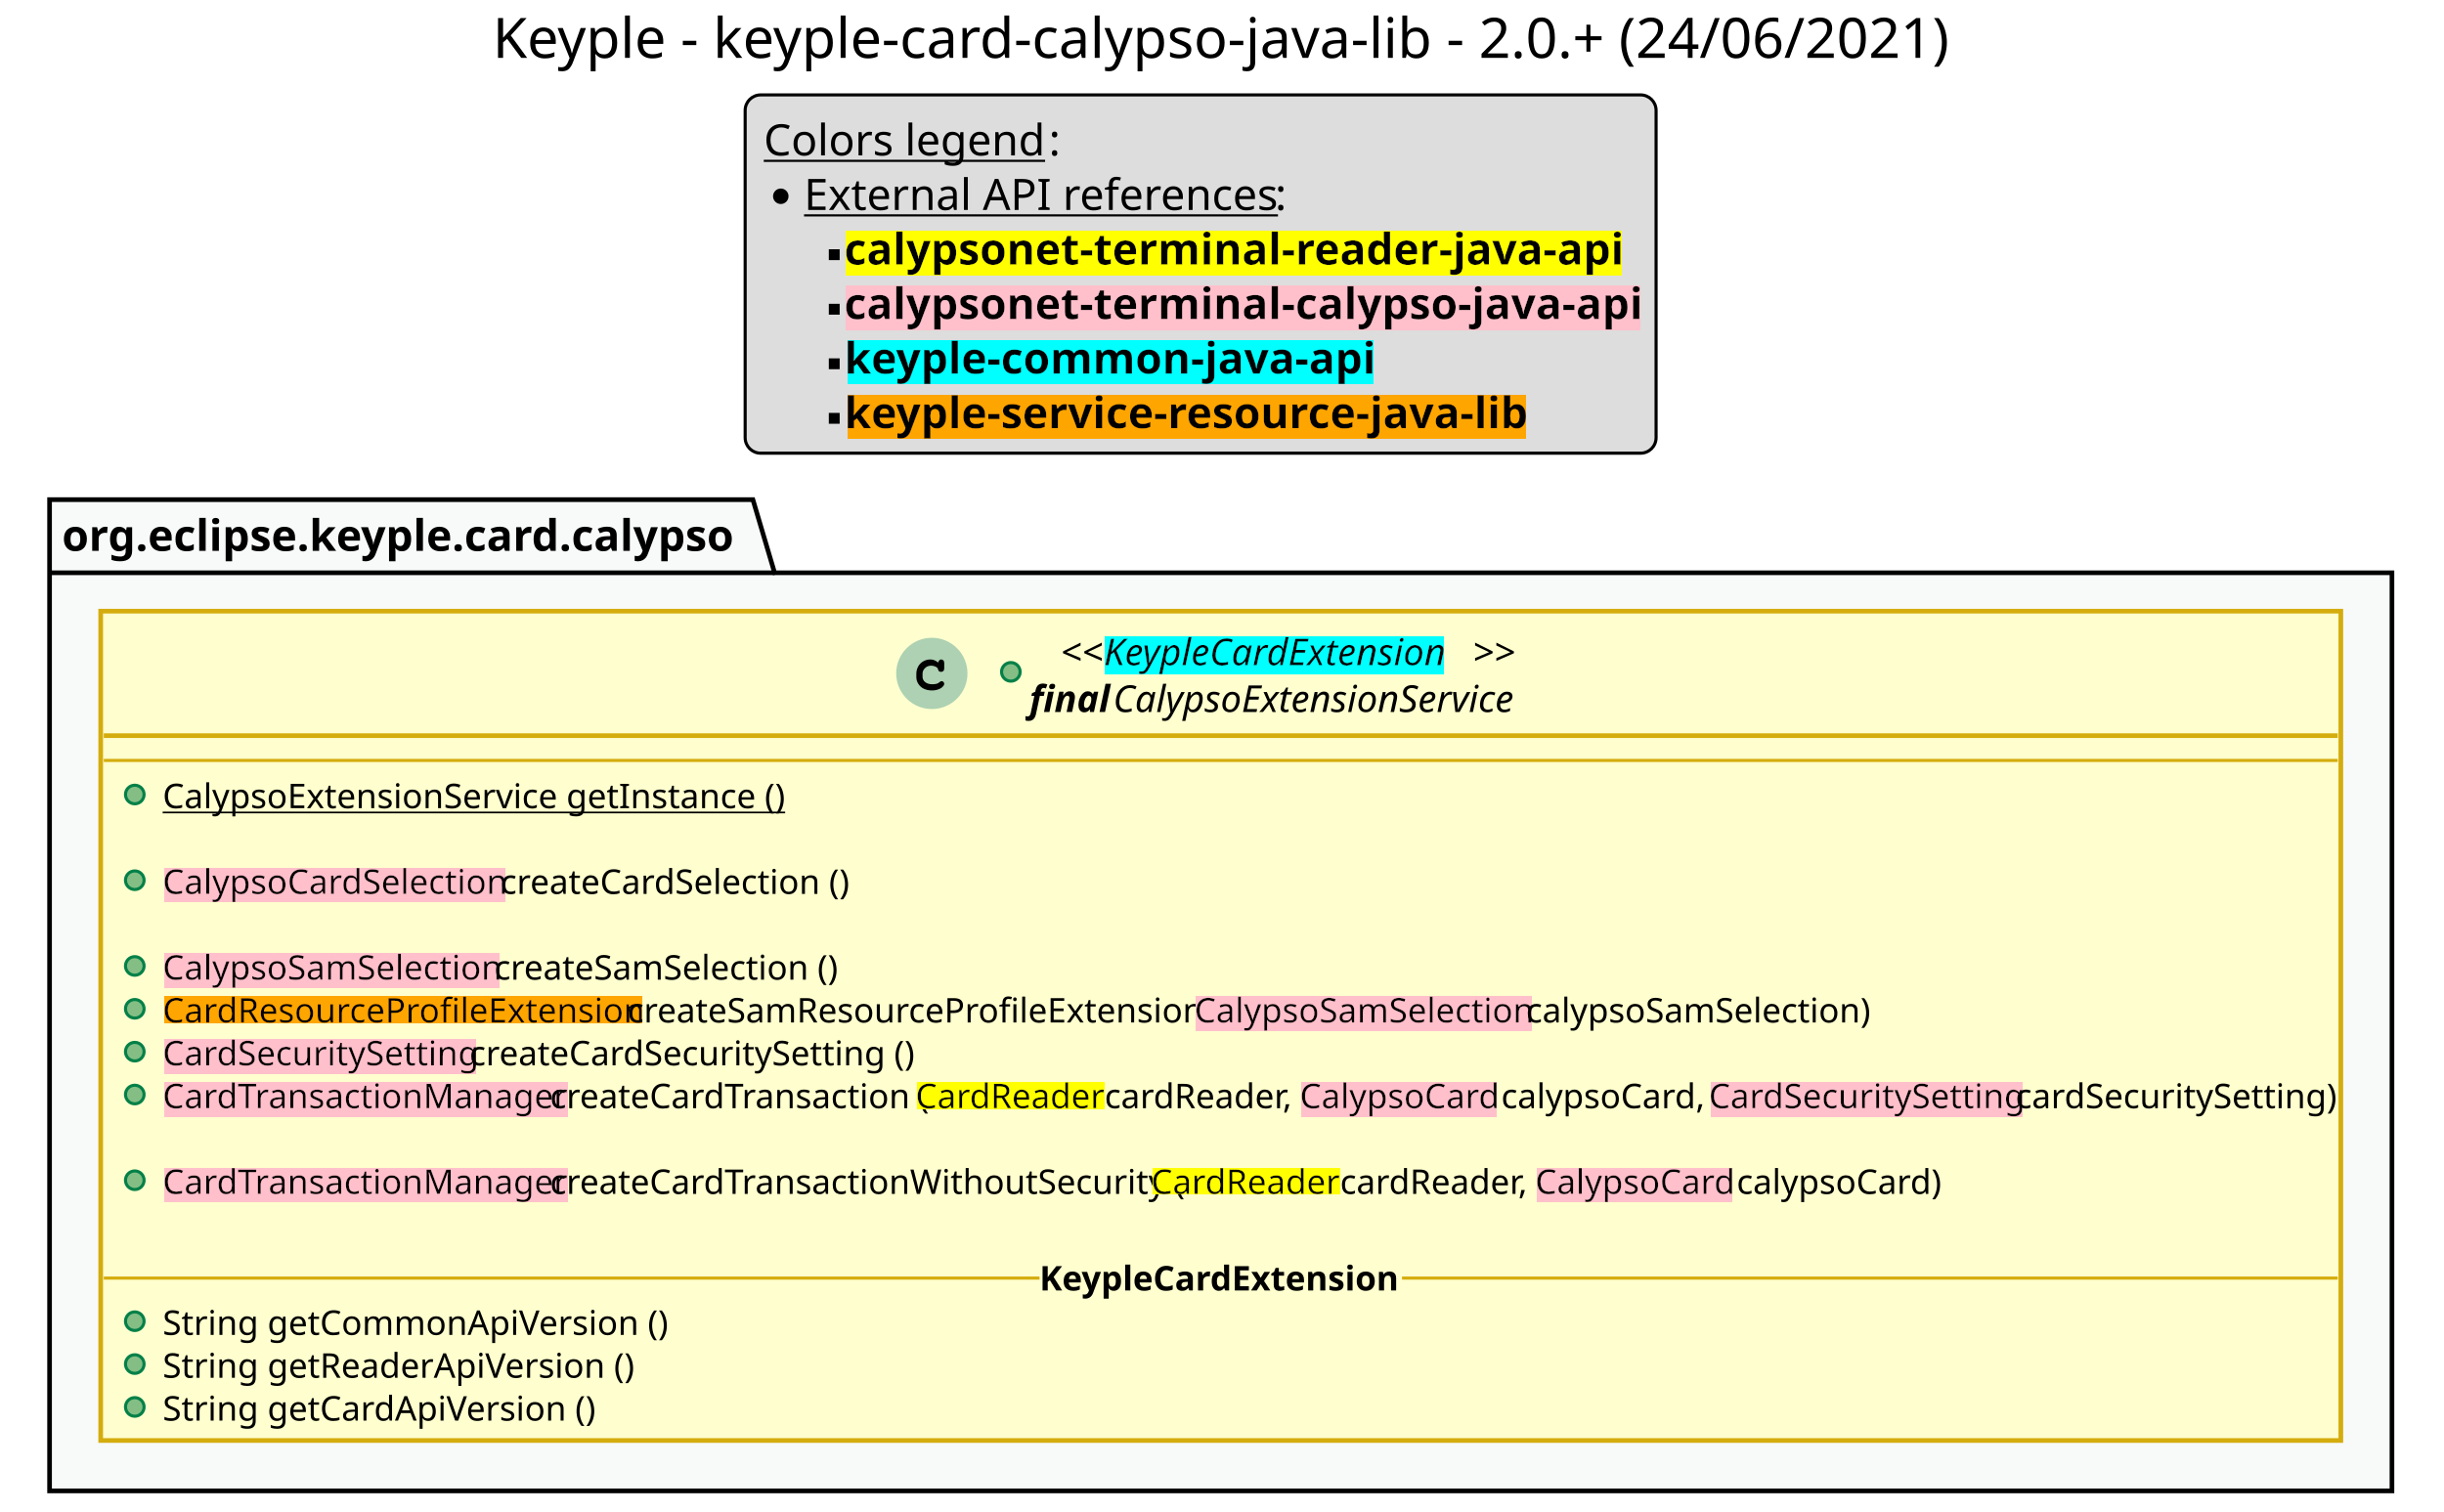
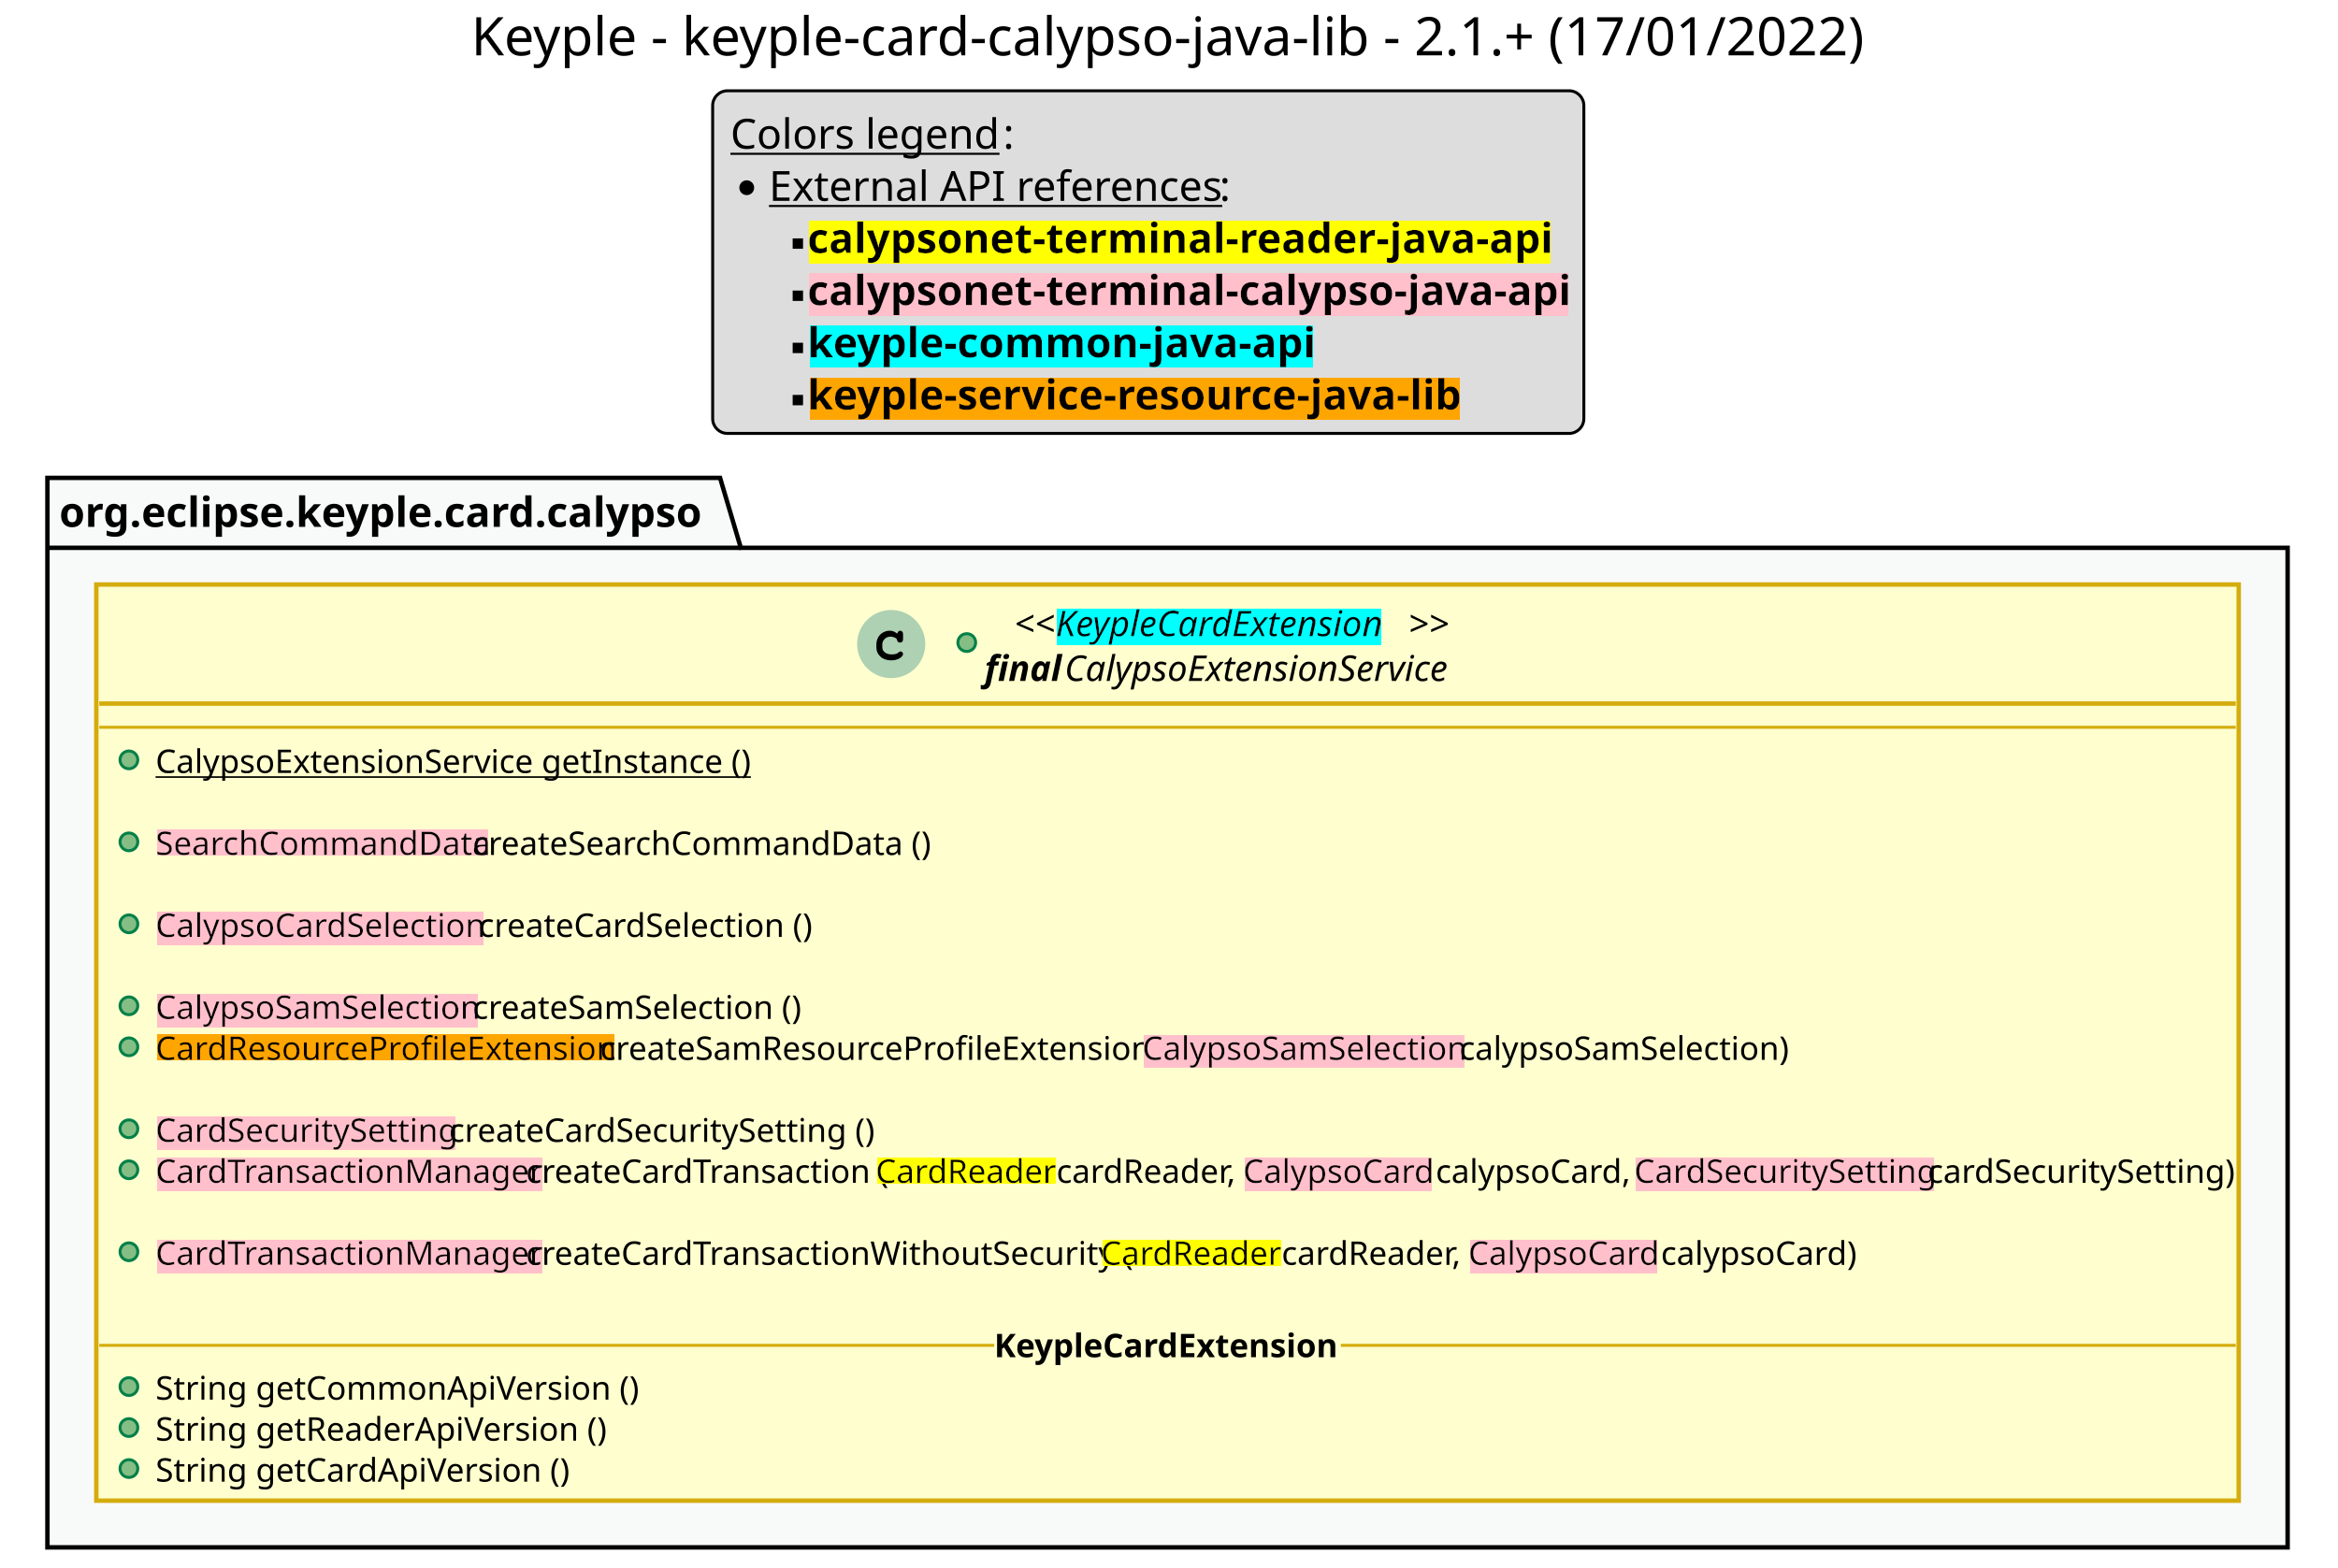
- <svg xmlns="http://www.w3.org/2000/svg" contentScriptType="application/ecmascript" contentStyleType="text/css" height="1220px" preserveAspectRatio="none" style="width:1972px;height:1220px;background:#FFFFFF;" version="1.1" viewBox="0 0 1972 1220" width="1972.5px" zoomAndPan="magnify">
+ <svg xmlns="http://www.w3.org/2000/svg" contentScriptType="application/ecmascript" contentStyleType="text/css" height="529px" preserveAspectRatio="none" style="width:789px;height:529px;background:#FFFFFF;" version="1.1" viewBox="0 0 789 529" width="789px" zoomAndPan="magnify">
  <defs>
-     <filter height="1" id="bmsyiq1bs5uf10" width="1" x="0" y="0">
+     <filter height="1" id="bvuci712rtypi0" width="1" x="0" y="0">
      <feFlood flood-color="#FFFF00" result="flood" />
      <feComposite in="SourceGraphic" in2="flood" operator="over" />
    </filter>
-     <filter height="1" id="bmsyiq1bs5uf11" width="1" x="0" y="0">
+     <filter height="1" id="bvuci712rtypi1" width="1" x="0" y="0">
      <feFlood flood-color="#FFC0CB" result="flood" />
      <feComposite in="SourceGraphic" in2="flood" operator="over" />
    </filter>
-     <filter height="1" id="bmsyiq1bs5uf12" width="1" x="0" y="0">
+     <filter height="1" id="bvuci712rtypi2" width="1" x="0" y="0">
      <feFlood flood-color="#00FFFF" result="flood" />
      <feComposite in="SourceGraphic" in2="flood" operator="over" />
    </filter>
-     <filter height="1" id="bmsyiq1bs5uf13" width="1" x="0" y="0">
+     <filter height="1" id="bvuci712rtypi3" width="1" x="0" y="0">
      <feFlood flood-color="#FFA500" result="flood" />
      <feComposite in="SourceGraphic" in2="flood" operator="over" />
    </filter>
  </defs>
  <g>
-     <text fill="#000000" font-family="sans-serif" font-size="45" lengthAdjust="spacing" textLength="1145" x="397.5" y="46.714">Keyple - keyple-card-calypso-java-lib - 2.0.+ (24/06/2021)</text>
-     <rect fill="#DDDDDD" height="289.141" rx="12.5" ry="12.5" style="stroke:#000000;stroke-width:2.5;" width="735" x="601.25" y="76.602" />
-     <text fill="#000000" font-family="sans-serif" font-size="35" lengthAdjust="spacing" text-decoration="underline" textLength="220" x="616.25" y="125.435">Colors legend</text>
-     <text fill="#000000" font-family="sans-serif" font-size="35" lengthAdjust="spacing" textLength="10" x="846.25" y="125.435">:</text>
-     <ellipse cx="630" cy="158.398" fill="#000000" rx="6.25" ry="6.25" style="stroke:#000000;stroke-width:0.0;" />
-     <text fill="#000000" font-family="sans-serif" font-size="35" lengthAdjust="spacing" text-decoration="underline" textLength="370" x="648.75" y="169.458">External API references</text>
-     <text fill="#000000" font-family="sans-serif" font-size="35" lengthAdjust="spacing" textLength="10" x="1028.75" y="169.458">:</text>
-     <rect fill="#000000" height="8.75" style="stroke:#000000;stroke-width:0.0;" width="8.75" x="668.75" y="201.172" />
-     <text fill="#000000" filter="url(#bmsyiq1bs5uf10)" font-family="sans-serif" font-size="35" font-weight="bold" lengthAdjust="spacing" textLength="625" x="681.25" y="213.481">calypsonet-terminal-reader-java-api</text>
-     <rect fill="#000000" height="8.75" style="stroke:#000000;stroke-width:0.0;" width="8.75" x="668.75" y="245.195" />
-     <text fill="#000000" filter="url(#bmsyiq1bs5uf11)" font-family="sans-serif" font-size="35" font-weight="bold" lengthAdjust="spacing" textLength="640" x="681.25" y="257.505">calypsonet-terminal-calypso-java-api</text>
-     <rect fill="#000000" height="8.75" style="stroke:#000000;stroke-width:0.0;" width="8.75" x="668.75" y="289.219" />
-     <text fill="#000000" filter="url(#bmsyiq1bs5uf12)" font-family="sans-serif" font-size="35" font-weight="bold" lengthAdjust="spacing" textLength="425" x="681.25" y="301.528">keyple-common-java-api</text>
-     <rect fill="#000000" height="8.75" style="stroke:#000000;stroke-width:0.0;" width="8.75" x="668.75" y="333.242" />
-     <text fill="#000000" filter="url(#bmsyiq1bs5uf13)" font-family="sans-serif" font-size="35" font-weight="bold" lengthAdjust="spacing" textLength="572.5" x="681.25" y="345.552">keyple-service-resource-java-lib</text>
-     <polygon fill="#F8F9F9" points="40,403.242,607.5,403.242,625,462.266,1930,462.266,1930,1203.242,40,1203.242,40,403.242" style="stroke:#000000;stroke-width:3.75;" />
-     <line style="stroke:#000000;stroke-width:3.75;" x1="40" x2="625" y1="462.266" y2="462.266" />
-     <text fill="#000000" font-family="sans-serif" font-size="35" font-weight="bold" lengthAdjust="spacing" textLength="552.5" x="50" y="444.575">org.eclipse.keyple.card.calypso</text>
-     <rect codeLine="57" fill="#FEFECE" height="669.316" id="CalypsoExtensionService" style="stroke:#D4AC0D;stroke-width:3.75;" width="1807.5" x="81.25" y="493.242" />
-     <ellipse cx="751.875" cy="543.477" fill="#ADD1B2" rx="27.5" ry="27.5" style="stroke:#ADD1B2;stroke-width:2.5;" />
-     <path d="M756.875,534.727 Q757.383,533.477 757.969,532.852 Q758.555,532.227 759.219,532.227 Q760.391,532.227 761.133,532.93 Q761.875,533.633 761.875,535.273 L761.875,539.18 Q761.875,540.82 761.172,541.523 Q760.469,542.227 759.375,542.227 Q758.398,542.227 757.773,541.797 Q757.148,541.367 756.875,540.234 Q756.758,539.453 756.328,539.023 Q755.547,538.203 754.141,537.734 Q752.734,537.227 751.328,537.227 Q749.57,537.227 748.086,537.93 Q746.641,538.633 745.508,540.195 Q744.375,541.758 744.375,543.906 L744.375,546.211 Q744.375,548.789 746.484,550.508 Q748.594,552.227 752.344,552.227 Q754.57,552.227 756.133,551.719 Q757.031,551.445 758.047,550.547 Q758.711,550.039 759.062,549.883 Q759.414,549.727 759.844,549.727 Q760.664,549.727 761.25,550.391 Q761.875,551.016 761.875,551.914 Q761.875,552.773 761.016,553.789 Q759.766,555.273 757.773,556.094 Q755.156,557.227 751.953,557.227 Q748.203,557.227 745.195,555.742 Q742.773,554.57 741.055,552.031 Q739.375,549.492 739.375,546.484 L739.375,543.75 Q739.375,540.625 740.859,537.891 Q742.383,535.156 745,533.711 Q747.656,532.227 750.625,532.227 Q752.422,532.227 753.984,532.852 Q755.547,533.477 756.875,534.727 Z " fill="#000000" />
-     <ellipse cx="815.625" cy="542.227" fill="#84BE84" rx="7.5" ry="7.5" style="stroke:#038048;stroke-width:2.5;" />
-     <text fill="#000000" font-family="sans-serif" font-size="30" font-style="italic" lengthAdjust="spacing" textLength="35" x="855.625" y="536.885">&lt;&lt;</text>
-     <text fill="#000000" filter="url(#bmsyiq1bs5uf12)" font-family="sans-serif" font-size="30" font-style="italic" lengthAdjust="spacing" textLength="297.5" x="890.625" y="536.885">KeypleCardExtension</text>
-     <text fill="#000000" font-family="sans-serif" font-size="30" font-style="italic" lengthAdjust="spacing" textLength="35" x="1188.125" y="536.885">&gt;&gt;</text>
-     <text fill="#000000" font-family="sans-serif" font-size="30" font-style="italic" font-weight="bold" lengthAdjust="spacing" textLength="60" x="830.625" y="574.619">final</text>
-     <text fill="#000000" font-family="sans-serif" font-size="30" font-style="italic" lengthAdjust="spacing" textLength="350" x="898.125" y="574.619">CalypsoExtensionService</text>
-     <line style="stroke:#D4AC0D;stroke-width:3.75;" x1="83.75" x2="1886.25" y1="593.711" y2="593.711" />
-     <line style="stroke:#D4AC0D;stroke-width:2.5;" x1="83.75" x2="1886.25" y1="613.711" y2="613.711" />
-     <ellipse cx="108.75" cy="641.211" fill="#84BE84" rx="7.5" ry="7.5" style="stroke:#038048;stroke-width:2.5;" />
-     <text fill="#000000" font-family="sans-serif" font-size="27.5" lengthAdjust="spacing" text-decoration="underline" textLength="482.5" x="131.25" y="652.258">CalypsoExtensionService getInstance ()</text>
-     <text fill="#000000" font-family="sans-serif" font-size="27.5" lengthAdjust="spacing" textLength="0" x="138.75" y="686.848" />
-     <ellipse cx="108.75" cy="710.391" fill="#84BE84" rx="7.5" ry="7.5" style="stroke:#038048;stroke-width:2.5;" />
-     <text fill="#000000" filter="url(#bmsyiq1bs5uf11)" font-family="sans-serif" font-size="27.5" lengthAdjust="spacing" textLength="265" x="131.25" y="721.438">CalypsoCardSelection</text>
-     <text fill="#000000" font-family="sans-serif" font-size="27.5" lengthAdjust="spacing" textLength="272.5" x="403.75" y="721.438">createCardSelection ()</text>
-     <text fill="#000000" font-family="sans-serif" font-size="27.5" lengthAdjust="spacing" textLength="0" x="138.75" y="756.028" />
-     <ellipse cx="108.75" cy="779.57" fill="#84BE84" rx="7.5" ry="7.5" style="stroke:#038048;stroke-width:2.5;" />
-     <text fill="#000000" filter="url(#bmsyiq1bs5uf11)" font-family="sans-serif" font-size="27.5" lengthAdjust="spacing" textLength="260" x="131.25" y="790.618">CalypsoSamSelection</text>
-     <text fill="#000000" font-family="sans-serif" font-size="27.5" lengthAdjust="spacing" textLength="267.5" x="398.75" y="790.618">createSamSelection ()</text>
-     <ellipse cx="108.75" cy="814.16" fill="#84BE84" rx="7.5" ry="7.5" style="stroke:#038048;stroke-width:2.5;" />
-     <text fill="#000000" filter="url(#bmsyiq1bs5uf13)" font-family="sans-serif" font-size="27.5" lengthAdjust="spacing" textLength="367.5" x="131.25" y="825.207">CardResourceProfileExtension</text>
-     <text fill="#000000" font-family="sans-serif" font-size="27.5" lengthAdjust="spacing" textLength="457.5" x="506.25" y="825.207">createSamResourceProfileExtension (</text>
-     <text fill="#000000" filter="url(#bmsyiq1bs5uf11)" font-family="sans-serif" font-size="27.5" lengthAdjust="spacing" textLength="260" x="963.75" y="825.207">CalypsoSamSelection</text>
-     <text fill="#000000" font-family="sans-serif" font-size="27.5" lengthAdjust="spacing" textLength="267.5" x="1231.25" y="825.207">calypsoSamSelection)</text>
-     <ellipse cx="108.75" cy="848.75" fill="#84BE84" rx="7.5" ry="7.5" style="stroke:#038048;stroke-width:2.5;" />
-     <text fill="#000000" filter="url(#bmsyiq1bs5uf11)" font-family="sans-serif" font-size="27.5" lengthAdjust="spacing" textLength="240" x="131.25" y="859.797">CardSecuritySetting</text>
-     <text fill="#000000" font-family="sans-serif" font-size="27.5" lengthAdjust="spacing" textLength="345" x="378.75" y="859.797">createCardSecuritySetting ()</text>
-     <ellipse cx="108.75" cy="883.34" fill="#84BE84" rx="7.5" ry="7.5" style="stroke:#038048;stroke-width:2.5;" />
-     <text fill="#000000" filter="url(#bmsyiq1bs5uf11)" font-family="sans-serif" font-size="27.5" lengthAdjust="spacing" textLength="305" x="131.25" y="894.387">CardTransactionManager</text>
-     <text fill="#000000" font-family="sans-serif" font-size="27.5" lengthAdjust="spacing" textLength="295" x="443.75" y="894.387">createCardTransaction (</text>
-     <text fill="#000000" filter="url(#bmsyiq1bs5uf10)" font-family="sans-serif" font-size="27.5" lengthAdjust="spacing" textLength="145" x="738.75" y="894.387">CardReader</text>
-     <text fill="#000000" font-family="sans-serif" font-size="27.5" lengthAdjust="spacing" textLength="150" x="891.25" y="894.387">cardReader,</text>
-     <text fill="#000000" filter="url(#bmsyiq1bs5uf11)" font-family="sans-serif" font-size="27.5" lengthAdjust="spacing" textLength="155" x="1048.75" y="894.387">CalypsoCard</text>
-     <text fill="#000000" font-family="sans-serif" font-size="27.5" lengthAdjust="spacing" textLength="160" x="1211.25" y="894.387">calypsoCard,</text>
-     <text fill="#000000" filter="url(#bmsyiq1bs5uf11)" font-family="sans-serif" font-size="27.5" lengthAdjust="spacing" textLength="240" x="1378.75" y="894.387">CardSecuritySetting</text>
-     <text fill="#000000" font-family="sans-serif" font-size="27.5" lengthAdjust="spacing" textLength="247.5" x="1626.25" y="894.387">cardSecuritySetting)</text>
-     <text fill="#000000" font-family="sans-serif" font-size="27.5" lengthAdjust="spacing" textLength="0" x="138.75" y="928.977" />
-     <ellipse cx="108.75" cy="952.519" fill="#84BE84" rx="7.5" ry="7.5" style="stroke:#038048;stroke-width:2.5;" />
-     <text fill="#000000" filter="url(#bmsyiq1bs5uf11)" font-family="sans-serif" font-size="27.5" lengthAdjust="spacing" textLength="305" x="131.25" y="963.567">CardTransactionManager</text>
-     <text fill="#000000" font-family="sans-serif" font-size="27.5" lengthAdjust="spacing" textLength="485" x="443.75" y="963.567">createCardTransactionWithoutSecurity (</text>
-     <text fill="#000000" filter="url(#bmsyiq1bs5uf10)" font-family="sans-serif" font-size="27.5" lengthAdjust="spacing" textLength="145" x="928.75" y="963.567">CardReader</text>
-     <text fill="#000000" font-family="sans-serif" font-size="27.5" lengthAdjust="spacing" textLength="150" x="1081.25" y="963.567">cardReader,</text>
-     <text fill="#000000" filter="url(#bmsyiq1bs5uf11)" font-family="sans-serif" font-size="27.5" lengthAdjust="spacing" textLength="155" x="1238.75" y="963.567">CalypsoCard</text>
-     <text fill="#000000" font-family="sans-serif" font-size="27.5" lengthAdjust="spacing" textLength="162.5" x="1401.25" y="963.567">calypsoCard)</text>
-     <text fill="#000000" font-family="sans-serif" font-size="27.5" lengthAdjust="spacing" textLength="0" x="138.75" y="998.157" />
-     <ellipse cx="108.75" cy="1066.289" fill="#84BE84" rx="7.5" ry="7.5" style="stroke:#038048;stroke-width:2.5;" />
-     <text fill="#000000" font-family="sans-serif" font-size="27.5" lengthAdjust="spacing" textLength="380" x="131.25" y="1077.336">String getCommonApiVersion ()</text>
-     <ellipse cx="108.75" cy="1100.879" fill="#84BE84" rx="7.5" ry="7.5" style="stroke:#038048;stroke-width:2.5;" />
-     <text fill="#000000" font-family="sans-serif" font-size="27.5" lengthAdjust="spacing" textLength="365" x="131.25" y="1111.926">String getReaderApiVersion ()</text>
-     <ellipse cx="108.75" cy="1135.469" fill="#84BE84" rx="7.5" ry="7.5" style="stroke:#038048;stroke-width:2.5;" />
-     <text fill="#000000" font-family="sans-serif" font-size="27.5" lengthAdjust="spacing" textLength="335" x="131.25" y="1146.516">String getCardApiVersion ()</text>
-     <line style="stroke:#D4AC0D;stroke-width:2.5;" x1="83.75" x2="838.75" y1="1031.494" y2="1031.494" />
-     <text fill="#000000" font-family="sans-serif" font-size="27.5" font-weight="bold" lengthAdjust="spacing" textLength="292.5" x="838.75" y="1041.497">KeypleCardExtension</text>
-     <line style="stroke:#D4AC0D;stroke-width:2.5;" x1="1131.25" x2="1886.25" y1="1031.494" y2="1031.494" />
+     <text fill="#000000" font-family="sans-serif" font-size="18" lengthAdjust="spacing" textLength="458" x="159" y="18.686">Keyple - keyple-card-calypso-java-lib - 2.1.+ (17/01/2022)</text>
+     <rect fill="#DDDDDD" height="115.656" rx="5" ry="5" style="stroke:#000000;stroke-width:1.0;" width="294" x="240.5" y="30.641" />
+     <text fill="#000000" font-family="sans-serif" font-size="14" lengthAdjust="spacing" text-decoration="underline" textLength="88" x="246.5" y="50.174">Colors legend</text>
+     <text fill="#000000" font-family="sans-serif" font-size="14" lengthAdjust="spacing" textLength="4" x="338.5" y="50.174">:</text>
+     <ellipse cx="252" cy="63.359" fill="#000000" rx="2.5" ry="2.5" style="stroke:#000000;stroke-width:0.0;" />
+     <text fill="#000000" font-family="sans-serif" font-size="14" lengthAdjust="spacing" text-decoration="underline" textLength="148" x="259.5" y="67.783">External API references</text>
+     <text fill="#000000" font-family="sans-serif" font-size="14" lengthAdjust="spacing" textLength="4" x="411.5" y="67.783">:</text>
+     <rect fill="#000000" height="3.5" style="stroke:#000000;stroke-width:0.0;" width="3.5" x="267.5" y="80.469" />
+     <text fill="#000000" filter="url(#bvuci712rtypi0)" font-family="sans-serif" font-size="14" font-weight="bold" lengthAdjust="spacing" textLength="250" x="272.5" y="85.393">calypsonet-terminal-reader-java-api</text>
+     <rect fill="#000000" height="3.5" style="stroke:#000000;stroke-width:0.0;" width="3.5" x="267.5" y="98.078" />
+     <text fill="#000000" filter="url(#bvuci712rtypi1)" font-family="sans-serif" font-size="14" font-weight="bold" lengthAdjust="spacing" textLength="256" x="272.5" y="103.002">calypsonet-terminal-calypso-java-api</text>
+     <rect fill="#000000" height="3.5" style="stroke:#000000;stroke-width:0.0;" width="3.5" x="267.5" y="115.688" />
+     <text fill="#000000" filter="url(#bvuci712rtypi2)" font-family="sans-serif" font-size="14" font-weight="bold" lengthAdjust="spacing" textLength="170" x="272.5" y="120.611">keyple-common-java-api</text>
+     <rect fill="#000000" height="3.5" style="stroke:#000000;stroke-width:0.0;" width="3.5" x="267.5" y="133.297" />
+     <text fill="#000000" filter="url(#bvuci712rtypi3)" font-family="sans-serif" font-size="14" font-weight="bold" lengthAdjust="spacing" textLength="229" x="272.5" y="138.221">keyple-service-resource-java-lib</text>
+     <polygon fill="#F8F9F9" points="16,161.297,243,161.297,250,184.906,772,184.906,772,522.297,16,522.297,16,161.297" style="stroke:#000000;stroke-width:1.5;" />
+     <line style="stroke:#000000;stroke-width:1.5;" x1="16" x2="250" y1="184.906" y2="184.906" />
+     <text fill="#000000" font-family="sans-serif" font-size="14" font-weight="bold" lengthAdjust="spacing" textLength="221" x="20" y="177.83">org.eclipse.keyple.card.calypso</text>
+     <rect codeLine="57" fill="#FEFECE" height="309.234" id="CalypsoExtensionService" style="stroke:#D4AC0D;stroke-width:1.5;" width="723" x="32.5" y="197.297" />
+     <ellipse cx="300.75" cy="217.391" fill="#ADD1B2" rx="11" ry="11" style="stroke:#ADD1B2;stroke-width:1.0;" />
+     <path d="M302.75,213.891 Q302.953,213.391 303.188,213.141 Q303.422,212.891 303.688,212.891 Q304.156,212.891 304.453,213.172 Q304.75,213.453 304.75,214.109 L304.75,215.672 Q304.75,216.328 304.469,216.609 Q304.188,216.891 303.75,216.891 Q303.359,216.891 303.109,216.719 Q302.859,216.547 302.75,216.094 Q302.703,215.781 302.531,215.609 Q302.219,215.281 301.656,215.094 Q301.094,214.891 300.531,214.891 Q299.828,214.891 299.234,215.172 Q298.656,215.453 298.203,216.078 Q297.75,216.703 297.75,217.562 L297.75,218.484 Q297.75,219.516 298.594,220.203 Q299.438,220.891 300.938,220.891 Q301.828,220.891 302.453,220.688 Q302.812,220.578 303.219,220.219 Q303.484,220.016 303.625,219.953 Q303.766,219.891 303.938,219.891 Q304.266,219.891 304.5,220.156 Q304.75,220.406 304.75,220.766 Q304.75,221.109 304.406,221.516 Q303.906,222.109 303.109,222.438 Q302.062,222.891 300.781,222.891 Q299.281,222.891 298.078,222.297 Q297.109,221.828 296.422,220.812 Q295.75,219.797 295.75,218.594 L295.75,217.5 Q295.75,216.25 296.344,215.156 Q296.953,214.062 298,213.484 Q299.062,212.891 300.25,212.891 Q300.969,212.891 301.594,213.141 Q302.219,213.391 302.75,213.891 Z " fill="#000000" />
+     <ellipse cx="326.25" cy="216.891" fill="#84BE84" rx="3" ry="3" style="stroke:#038048;stroke-width:1.0;" />
+     <text fill="#000000" font-family="sans-serif" font-size="12" font-style="italic" lengthAdjust="spacing" textLength="14" x="342.25" y="214.754">&lt;&lt;</text>
+     <text fill="#000000" filter="url(#bvuci712rtypi2)" font-family="sans-serif" font-size="12" font-style="italic" lengthAdjust="spacing" textLength="119" x="356.25" y="214.754">KeypleCardExtension</text>
+     <text fill="#000000" font-family="sans-serif" font-size="12" font-style="italic" lengthAdjust="spacing" textLength="14" x="475.25" y="214.754">&gt;&gt;</text>
+     <text fill="#000000" font-family="sans-serif" font-size="12" font-style="italic" font-weight="bold" lengthAdjust="spacing" textLength="24" x="332.25" y="229.848">final</text>
+     <text fill="#000000" font-family="sans-serif" font-size="12" font-style="italic" lengthAdjust="spacing" textLength="140" x="359.25" y="229.848">CalypsoExtensionService</text>
+     <line style="stroke:#D4AC0D;stroke-width:1.5;" x1="33.5" x2="754.5" y1="237.484" y2="237.484" />
+     <line style="stroke:#D4AC0D;stroke-width:1.0;" x1="33.5" x2="754.5" y1="245.484" y2="245.484" />
+     <ellipse cx="43.5" cy="256.484" fill="#84BE84" rx="3" ry="3" style="stroke:#038048;stroke-width:1.0;" />
+     <text fill="#000000" font-family="sans-serif" font-size="11" lengthAdjust="spacing" text-decoration="underline" textLength="193" x="52.5" y="260.903">CalypsoExtensionService getInstance ()</text>
+     <text fill="#000000" font-family="sans-serif" font-size="11" lengthAdjust="spacing" textLength="0" x="55.5" y="274.739" />
+     <ellipse cx="43.5" cy="284.156" fill="#84BE84" rx="3" ry="3" style="stroke:#038048;stroke-width:1.0;" />
+     <text fill="#000000" filter="url(#bvuci712rtypi1)" font-family="sans-serif" font-size="11" lengthAdjust="spacing" textLength="104" x="52.5" y="288.575">SearchCommandData</text>
+     <text fill="#000000" font-family="sans-serif" font-size="11" lengthAdjust="spacing" textLength="146" x="159.5" y="288.575">createSearchCommandData ()</text>
+     <text fill="#000000" font-family="sans-serif" font-size="11" lengthAdjust="spacing" textLength="0" x="55.5" y="302.411" />
+     <ellipse cx="43.5" cy="311.828" fill="#84BE84" rx="3" ry="3" style="stroke:#038048;stroke-width:1.0;" />
+     <text fill="#000000" filter="url(#bvuci712rtypi1)" font-family="sans-serif" font-size="11" lengthAdjust="spacing" textLength="106" x="52.5" y="316.247">CalypsoCardSelection</text>
+     <text fill="#000000" font-family="sans-serif" font-size="11" lengthAdjust="spacing" textLength="109" x="161.5" y="316.247">createCardSelection ()</text>
+     <text fill="#000000" font-family="sans-serif" font-size="11" lengthAdjust="spacing" textLength="0" x="55.5" y="330.083" />
+     <ellipse cx="43.5" cy="339.5" fill="#84BE84" rx="3" ry="3" style="stroke:#038048;stroke-width:1.0;" />
+     <text fill="#000000" filter="url(#bvuci712rtypi1)" font-family="sans-serif" font-size="11" lengthAdjust="spacing" textLength="104" x="52.5" y="343.919">CalypsoSamSelection</text>
+     <text fill="#000000" font-family="sans-serif" font-size="11" lengthAdjust="spacing" textLength="107" x="159.5" y="343.919">createSamSelection ()</text>
+     <ellipse cx="43.5" cy="353.336" fill="#84BE84" rx="3" ry="3" style="stroke:#038048;stroke-width:1.0;" />
+     <text fill="#000000" filter="url(#bvuci712rtypi3)" font-family="sans-serif" font-size="11" lengthAdjust="spacing" textLength="147" x="52.5" y="357.755">CardResourceProfileExtension</text>
+     <text fill="#000000" font-family="sans-serif" font-size="11" lengthAdjust="spacing" textLength="183" x="202.5" y="357.755">createSamResourceProfileExtension (</text>
+     <text fill="#000000" filter="url(#bvuci712rtypi1)" font-family="sans-serif" font-size="11" lengthAdjust="spacing" textLength="104" x="385.5" y="357.755">CalypsoSamSelection</text>
+     <text fill="#000000" font-family="sans-serif" font-size="11" lengthAdjust="spacing" textLength="107" x="492.5" y="357.755">calypsoSamSelection)</text>
+     <text fill="#000000" font-family="sans-serif" font-size="11" lengthAdjust="spacing" textLength="0" x="55.5" y="371.591" />
+     <ellipse cx="43.5" cy="381.008" fill="#84BE84" rx="3" ry="3" style="stroke:#038048;stroke-width:1.0;" />
+     <text fill="#000000" filter="url(#bvuci712rtypi1)" font-family="sans-serif" font-size="11" lengthAdjust="spacing" textLength="96" x="52.5" y="385.427">CardSecuritySetting</text>
+     <text fill="#000000" font-family="sans-serif" font-size="11" lengthAdjust="spacing" textLength="138" x="151.5" y="385.427">createCardSecuritySetting ()</text>
+     <ellipse cx="43.5" cy="394.844" fill="#84BE84" rx="3" ry="3" style="stroke:#038048;stroke-width:1.0;" />
+     <text fill="#000000" filter="url(#bvuci712rtypi1)" font-family="sans-serif" font-size="11" lengthAdjust="spacing" textLength="122" x="52.5" y="399.263">CardTransactionManager</text>
+     <text fill="#000000" font-family="sans-serif" font-size="11" lengthAdjust="spacing" textLength="118" x="177.5" y="399.263">createCardTransaction (</text>
+     <text fill="#000000" filter="url(#bvuci712rtypi0)" font-family="sans-serif" font-size="11" lengthAdjust="spacing" textLength="58" x="295.5" y="399.263">CardReader</text>
+     <text fill="#000000" font-family="sans-serif" font-size="11" lengthAdjust="spacing" textLength="60" x="356.5" y="399.263">cardReader,</text>
+     <text fill="#000000" filter="url(#bvuci712rtypi1)" font-family="sans-serif" font-size="11" lengthAdjust="spacing" textLength="62" x="419.5" y="399.263">CalypsoCard</text>
+     <text fill="#000000" font-family="sans-serif" font-size="11" lengthAdjust="spacing" textLength="64" x="484.5" y="399.263">calypsoCard,</text>
+     <text fill="#000000" filter="url(#bvuci712rtypi1)" font-family="sans-serif" font-size="11" lengthAdjust="spacing" textLength="96" x="551.5" y="399.263">CardSecuritySetting</text>
+     <text fill="#000000" font-family="sans-serif" font-size="11" lengthAdjust="spacing" textLength="99" x="650.5" y="399.263">cardSecuritySetting)</text>
+     <text fill="#000000" font-family="sans-serif" font-size="11" lengthAdjust="spacing" textLength="0" x="55.5" y="413.099" />
+     <ellipse cx="43.5" cy="422.516" fill="#84BE84" rx="3" ry="3" style="stroke:#038048;stroke-width:1.0;" />
+     <text fill="#000000" filter="url(#bvuci712rtypi1)" font-family="sans-serif" font-size="11" lengthAdjust="spacing" textLength="122" x="52.5" y="426.935">CardTransactionManager</text>
+     <text fill="#000000" font-family="sans-serif" font-size="11" lengthAdjust="spacing" textLength="194" x="177.5" y="426.935">createCardTransactionWithoutSecurity (</text>
+     <text fill="#000000" filter="url(#bvuci712rtypi0)" font-family="sans-serif" font-size="11" lengthAdjust="spacing" textLength="58" x="371.5" y="426.935">CardReader</text>
+     <text fill="#000000" font-family="sans-serif" font-size="11" lengthAdjust="spacing" textLength="60" x="432.5" y="426.935">cardReader,</text>
+     <text fill="#000000" filter="url(#bvuci712rtypi1)" font-family="sans-serif" font-size="11" lengthAdjust="spacing" textLength="62" x="495.5" y="426.935">CalypsoCard</text>
+     <text fill="#000000" font-family="sans-serif" font-size="11" lengthAdjust="spacing" textLength="65" x="560.5" y="426.935">calypsoCard)</text>
+     <text fill="#000000" font-family="sans-serif" font-size="11" lengthAdjust="spacing" textLength="0" x="55.5" y="440.771" />
+     <ellipse cx="43.5" cy="468.023" fill="#84BE84" rx="3" ry="3" style="stroke:#038048;stroke-width:1.0;" />
+     <text fill="#000000" font-family="sans-serif" font-size="11" lengthAdjust="spacing" textLength="152" x="52.5" y="472.442">String getCommonApiVersion ()</text>
+     <ellipse cx="43.5" cy="481.859" fill="#84BE84" rx="3" ry="3" style="stroke:#038048;stroke-width:1.0;" />
+     <text fill="#000000" font-family="sans-serif" font-size="11" lengthAdjust="spacing" textLength="146" x="52.5" y="486.278">String getReaderApiVersion ()</text>
+     <ellipse cx="43.5" cy="495.695" fill="#84BE84" rx="3" ry="3" style="stroke:#038048;stroke-width:1.0;" />
+     <text fill="#000000" font-family="sans-serif" font-size="11" lengthAdjust="spacing" textLength="134" x="52.5" y="500.114">String getCardApiVersion ()</text>
+     <line style="stroke:#D4AC0D;stroke-width:1.0;" x1="33.5" x2="335.5" y1="454.106" y2="454.106" />
+     <text fill="#000000" font-family="sans-serif" font-size="11" font-weight="bold" lengthAdjust="spacing" textLength="117" x="335.5" y="458.106">KeypleCardExtension</text>
+     <line style="stroke:#D4AC0D;stroke-width:1.0;" x1="452.5" x2="754.5" y1="454.106" y2="454.106" />
  </g>
</svg>
